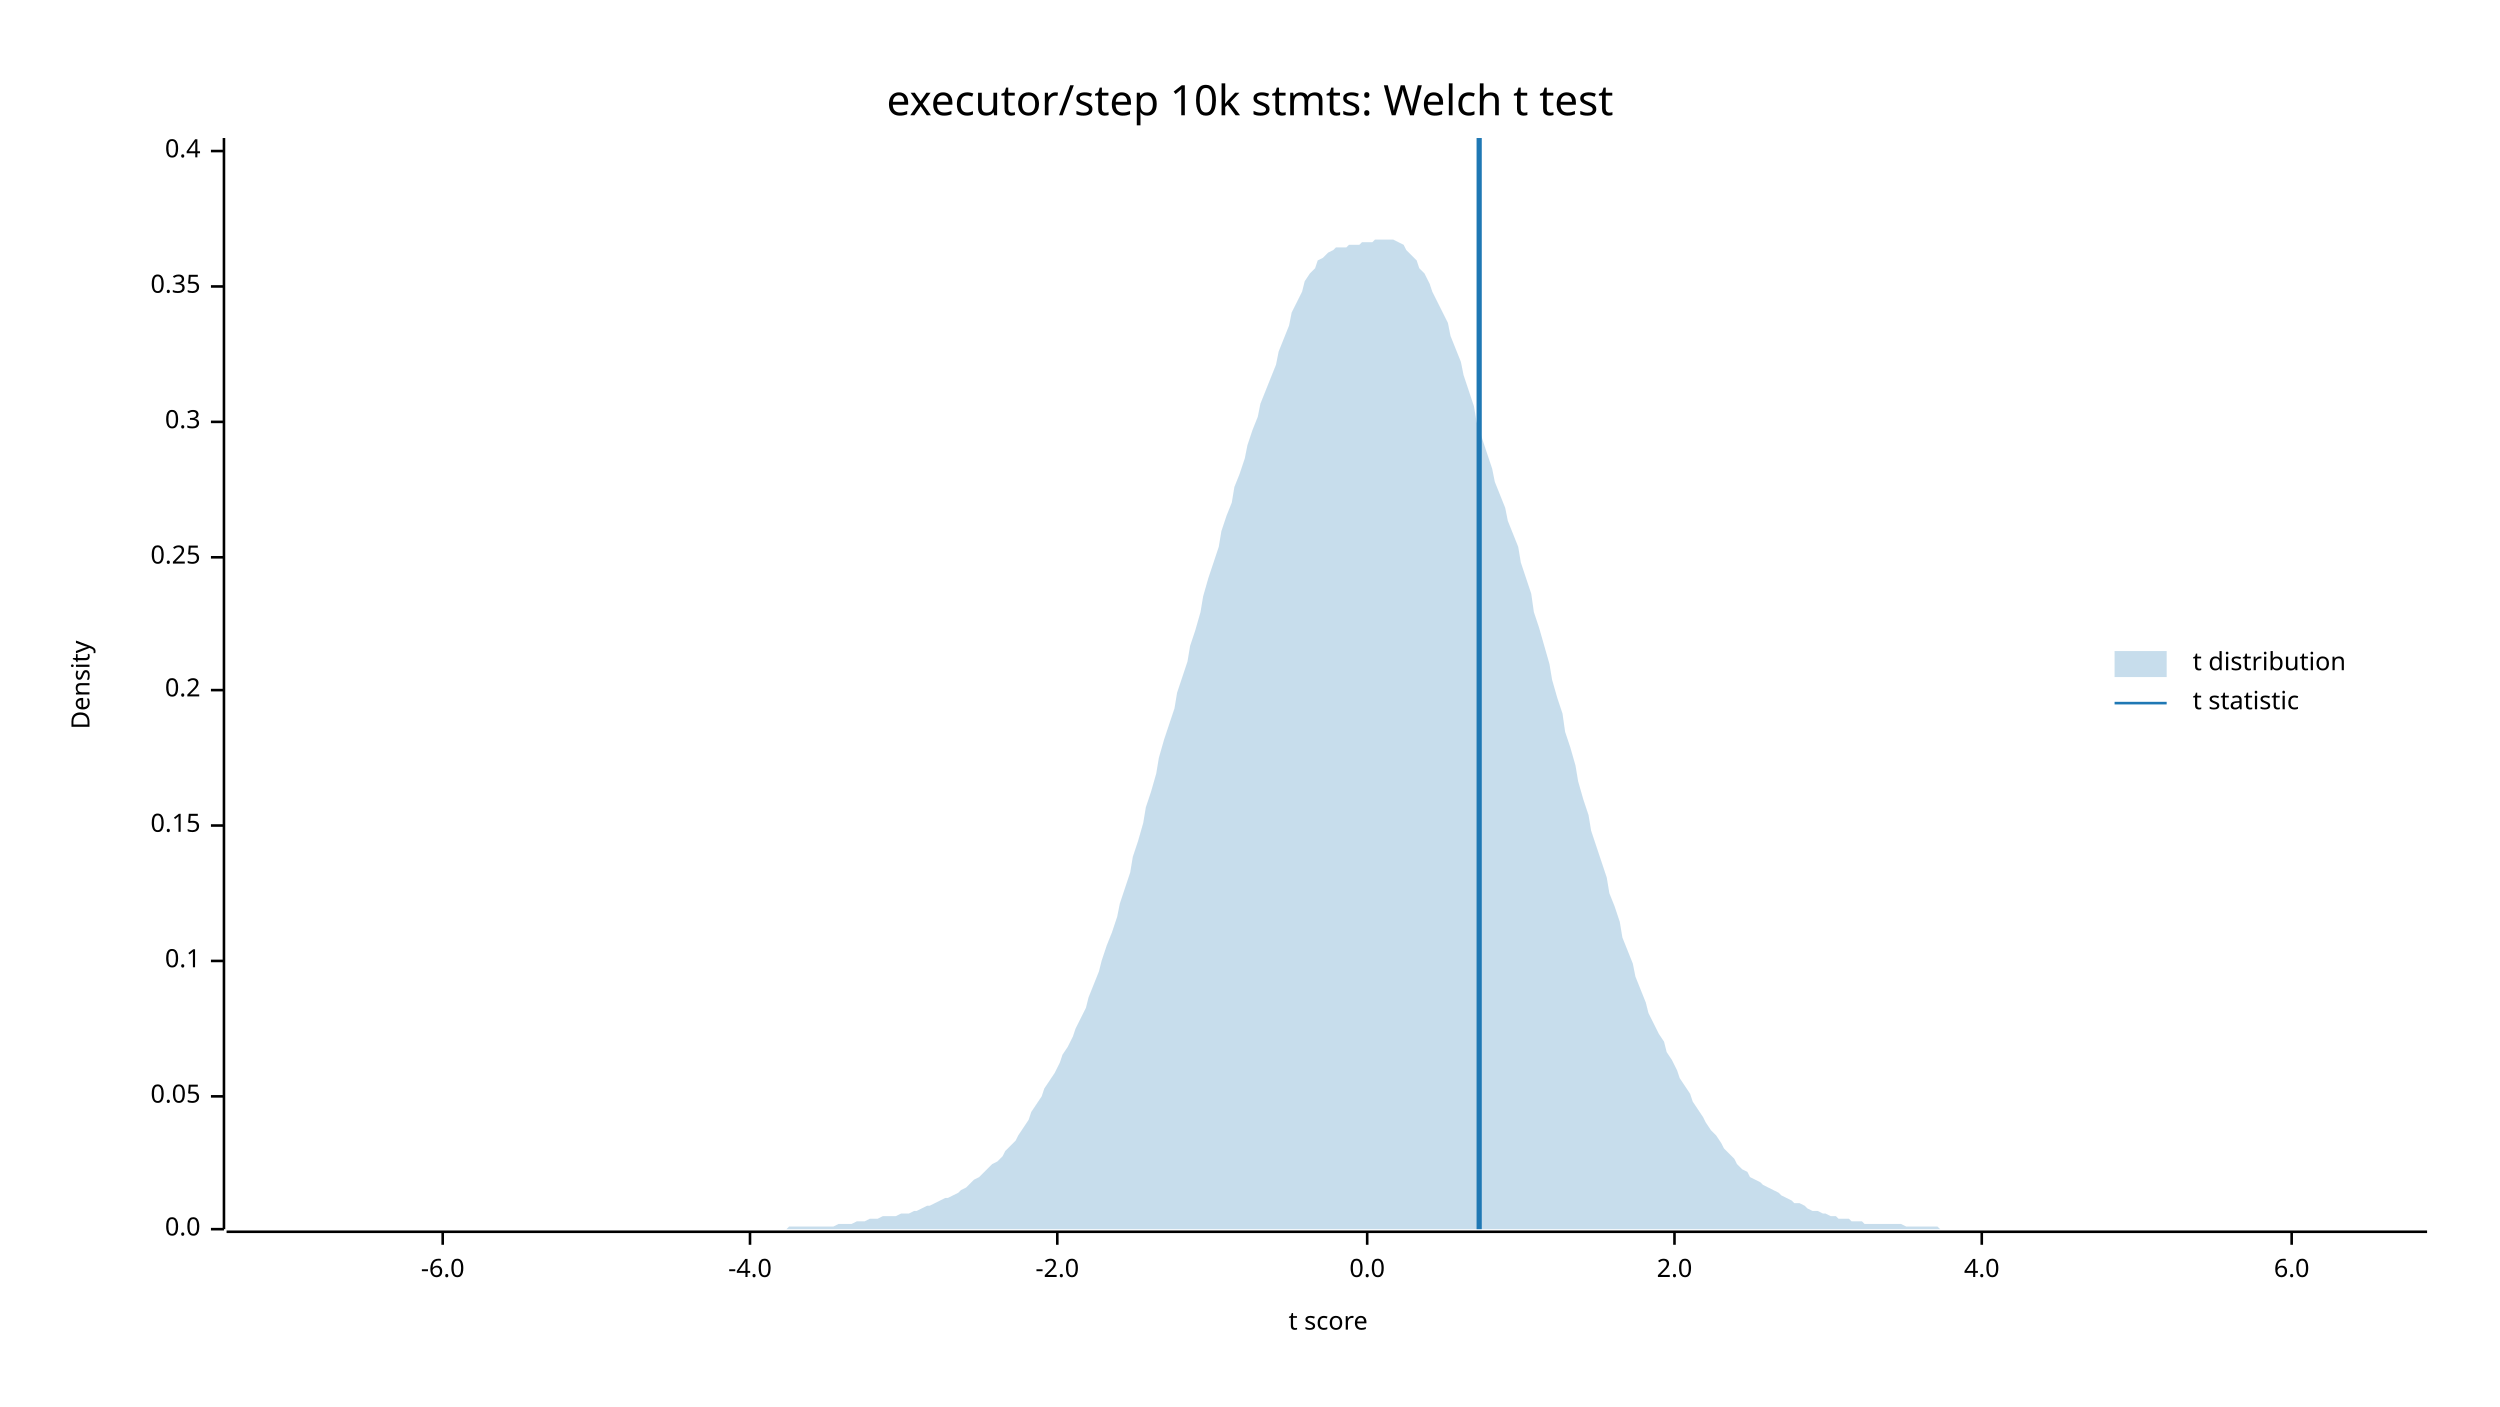
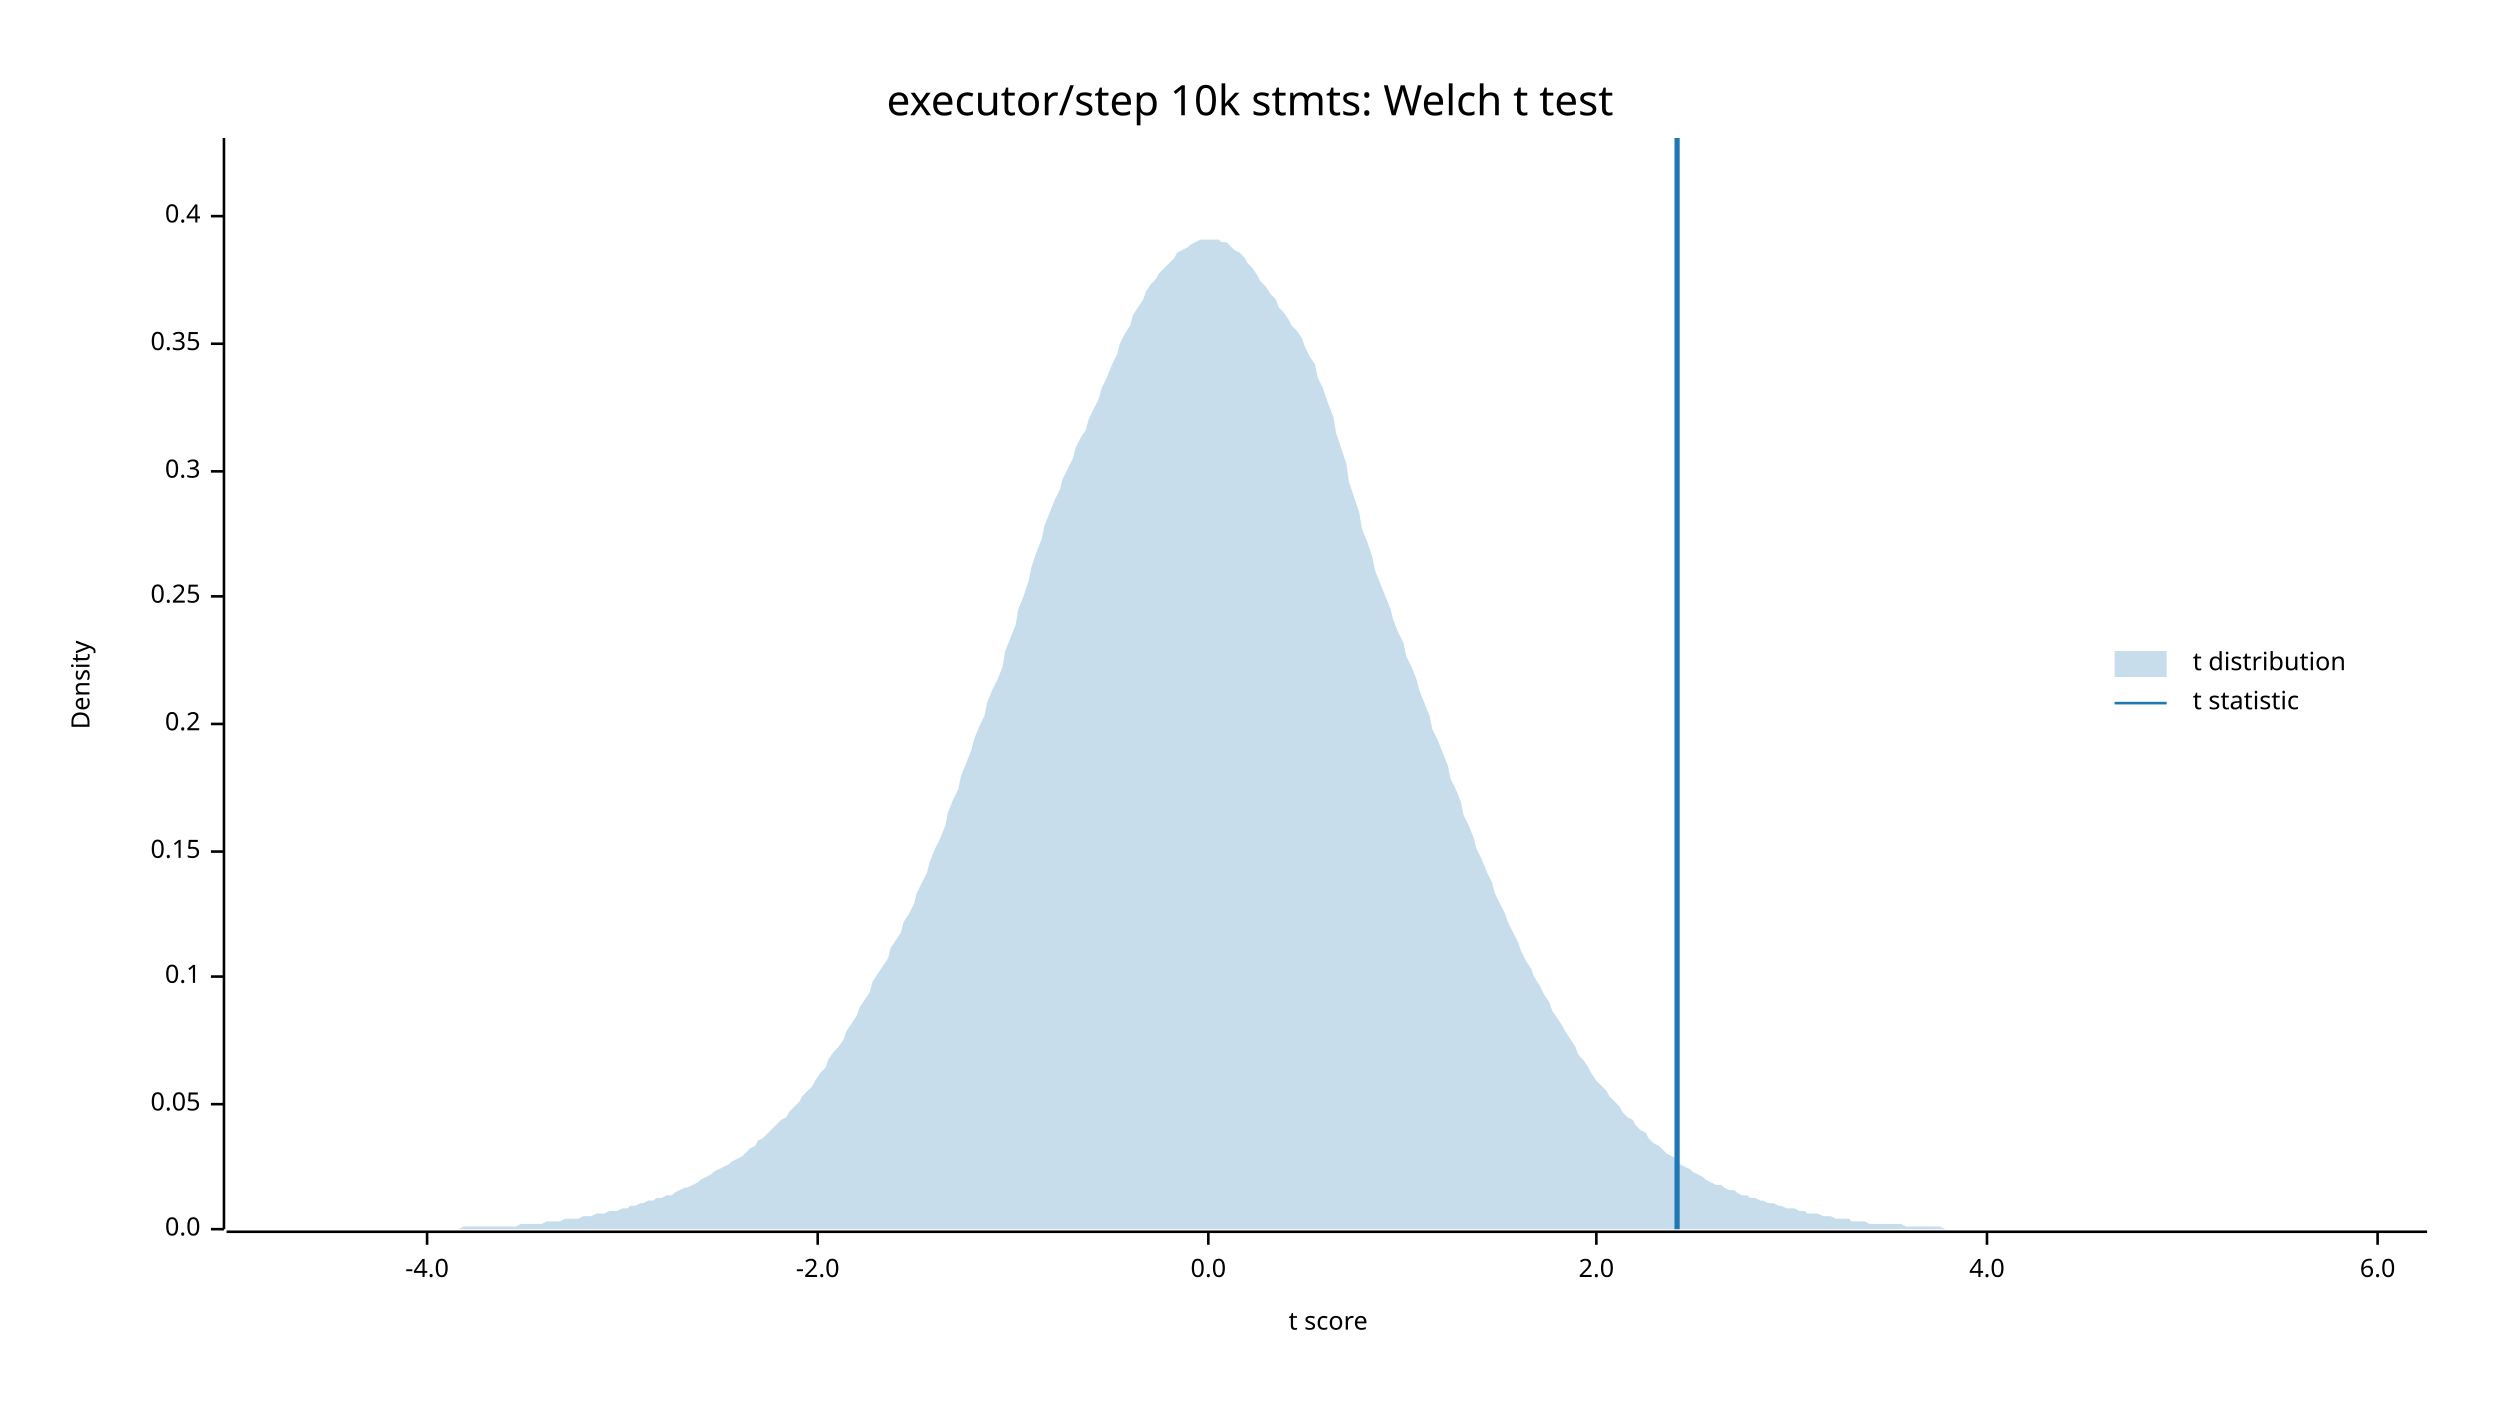
<svg xmlns="http://www.w3.org/2000/svg" width="960" height="540" viewBox="0 0 960 540">
  <text x="480" y="32" dy="0.76em" text-anchor="middle" font-family="sans-serif" font-size="16.129" opacity="1" fill="#000000">
executor/step 10k stmts: Welch t test
</text>
  <text x="27" y="263" dy="0.76em" text-anchor="middle" font-family="sans-serif" font-size="9.677" opacity="1" fill="#000000" transform="rotate(270, 27, 263)">
Density
</text>
  <text x="510" y="513" dy="-0.5ex" text-anchor="middle" font-family="sans-serif" font-size="9.677" opacity="1" fill="#000000">
t score
</text>
  <polyline fill="none" opacity="1" stroke="#000000" stroke-width="1" points="86,53 86,472 " />
  <text x="77" y="472" dy="0.5ex" text-anchor="end" font-family="sans-serif" font-size="9.677" opacity="1" fill="#000000">
0.0
</text>
  <polyline fill="none" opacity="1" stroke="#000000" stroke-width="1" points="81,472 86,472 " />
-   <text x="77" y="421" dy="0.5ex" text-anchor="end" font-family="sans-serif" font-size="9.677" opacity="1" fill="#000000">
+   <text x="77" y="424" dy="0.5ex" text-anchor="end" font-family="sans-serif" font-size="9.677" opacity="1" fill="#000000">
0.05
</text>
-   <polyline fill="none" opacity="1" stroke="#000000" stroke-width="1" points="81,421 86,421 " />
-   <text x="77" y="369" dy="0.5ex" text-anchor="end" font-family="sans-serif" font-size="9.677" opacity="1" fill="#000000">
+   <polyline fill="none" opacity="1" stroke="#000000" stroke-width="1" points="81,424 86,424 " />
+   <text x="77" y="375" dy="0.5ex" text-anchor="end" font-family="sans-serif" font-size="9.677" opacity="1" fill="#000000">
0.1
</text>
-   <polyline fill="none" opacity="1" stroke="#000000" stroke-width="1" points="81,369 86,369 " />
-   <text x="77" y="317" dy="0.5ex" text-anchor="end" font-family="sans-serif" font-size="9.677" opacity="1" fill="#000000">
+   <polyline fill="none" opacity="1" stroke="#000000" stroke-width="1" points="81,375 86,375 " />
+   <text x="77" y="327" dy="0.5ex" text-anchor="end" font-family="sans-serif" font-size="9.677" opacity="1" fill="#000000">
0.15
</text>
-   <polyline fill="none" opacity="1" stroke="#000000" stroke-width="1" points="81,317 86,317 " />
-   <text x="77" y="265" dy="0.5ex" text-anchor="end" font-family="sans-serif" font-size="9.677" opacity="1" fill="#000000">
+   <polyline fill="none" opacity="1" stroke="#000000" stroke-width="1" points="81,327 86,327 " />
+   <text x="77" y="278" dy="0.5ex" text-anchor="end" font-family="sans-serif" font-size="9.677" opacity="1" fill="#000000">
0.2
</text>
-   <polyline fill="none" opacity="1" stroke="#000000" stroke-width="1" points="81,265 86,265 " />
-   <text x="77" y="214" dy="0.5ex" text-anchor="end" font-family="sans-serif" font-size="9.677" opacity="1" fill="#000000">
+   <polyline fill="none" opacity="1" stroke="#000000" stroke-width="1" points="81,278 86,278 " />
+   <text x="77" y="229" dy="0.5ex" text-anchor="end" font-family="sans-serif" font-size="9.677" opacity="1" fill="#000000">
0.25
</text>
-   <polyline fill="none" opacity="1" stroke="#000000" stroke-width="1" points="81,214 86,214 " />
-   <text x="77" y="162" dy="0.5ex" text-anchor="end" font-family="sans-serif" font-size="9.677" opacity="1" fill="#000000">
+   <polyline fill="none" opacity="1" stroke="#000000" stroke-width="1" points="81,229 86,229 " />
+   <text x="77" y="181" dy="0.5ex" text-anchor="end" font-family="sans-serif" font-size="9.677" opacity="1" fill="#000000">
0.3
</text>
-   <polyline fill="none" opacity="1" stroke="#000000" stroke-width="1" points="81,162 86,162 " />
-   <text x="77" y="110" dy="0.5ex" text-anchor="end" font-family="sans-serif" font-size="9.677" opacity="1" fill="#000000">
+   <polyline fill="none" opacity="1" stroke="#000000" stroke-width="1" points="81,181 86,181 " />
+   <text x="77" y="132" dy="0.5ex" text-anchor="end" font-family="sans-serif" font-size="9.677" opacity="1" fill="#000000">
0.35
</text>
-   <polyline fill="none" opacity="1" stroke="#000000" stroke-width="1" points="81,110 86,110 " />
-   <text x="77" y="58" dy="0.5ex" text-anchor="end" font-family="sans-serif" font-size="9.677" opacity="1" fill="#000000">
+   <polyline fill="none" opacity="1" stroke="#000000" stroke-width="1" points="81,132 86,132 " />
+   <text x="77" y="83" dy="0.5ex" text-anchor="end" font-family="sans-serif" font-size="9.677" opacity="1" fill="#000000">
0.4
</text>
-   <polyline fill="none" opacity="1" stroke="#000000" stroke-width="1" points="81,58 86,58 " />
+   <polyline fill="none" opacity="1" stroke="#000000" stroke-width="1" points="81,83 86,83 " />
  <polyline fill="none" opacity="1" stroke="#000000" stroke-width="1" points="87,473 932,473 " />
-   <text x="170" y="483" dy="0.76em" text-anchor="middle" font-family="sans-serif" font-size="9.677" opacity="1" fill="#000000">
- -6.0
- </text>
-   <polyline fill="none" opacity="1" stroke="#000000" stroke-width="1" points="170,473 170,478 " />
-   <text x="288" y="483" dy="0.76em" text-anchor="middle" font-family="sans-serif" font-size="9.677" opacity="1" fill="#000000">
+   <text x="164" y="483" dy="0.76em" text-anchor="middle" font-family="sans-serif" font-size="9.677" opacity="1" fill="#000000">
-4.0
</text>
-   <polyline fill="none" opacity="1" stroke="#000000" stroke-width="1" points="288,473 288,478 " />
-   <text x="406" y="483" dy="0.76em" text-anchor="middle" font-family="sans-serif" font-size="9.677" opacity="1" fill="#000000">
+   <polyline fill="none" opacity="1" stroke="#000000" stroke-width="1" points="164,473 164,478 " />
+   <text x="314" y="483" dy="0.76em" text-anchor="middle" font-family="sans-serif" font-size="9.677" opacity="1" fill="#000000">
-2.0
</text>
-   <polyline fill="none" opacity="1" stroke="#000000" stroke-width="1" points="406,473 406,478 " />
-   <text x="525" y="483" dy="0.76em" text-anchor="middle" font-family="sans-serif" font-size="9.677" opacity="1" fill="#000000">
+   <polyline fill="none" opacity="1" stroke="#000000" stroke-width="1" points="314,473 314,478 " />
+   <text x="464" y="483" dy="0.76em" text-anchor="middle" font-family="sans-serif" font-size="9.677" opacity="1" fill="#000000">
0.0
</text>
-   <polyline fill="none" opacity="1" stroke="#000000" stroke-width="1" points="525,473 525,478 " />
-   <text x="643" y="483" dy="0.76em" text-anchor="middle" font-family="sans-serif" font-size="9.677" opacity="1" fill="#000000">
+   <polyline fill="none" opacity="1" stroke="#000000" stroke-width="1" points="464,473 464,478 " />
+   <text x="613" y="483" dy="0.76em" text-anchor="middle" font-family="sans-serif" font-size="9.677" opacity="1" fill="#000000">
2.0
</text>
-   <polyline fill="none" opacity="1" stroke="#000000" stroke-width="1" points="643,473 643,478 " />
-   <text x="761" y="483" dy="0.76em" text-anchor="middle" font-family="sans-serif" font-size="9.677" opacity="1" fill="#000000">
+   <polyline fill="none" opacity="1" stroke="#000000" stroke-width="1" points="613,473 613,478 " />
+   <text x="763" y="483" dy="0.76em" text-anchor="middle" font-family="sans-serif" font-size="9.677" opacity="1" fill="#000000">
4.0
</text>
-   <polyline fill="none" opacity="1" stroke="#000000" stroke-width="1" points="761,473 761,478 " />
-   <text x="880" y="483" dy="0.76em" text-anchor="middle" font-family="sans-serif" font-size="9.677" opacity="1" fill="#000000">
+   <polyline fill="none" opacity="1" stroke="#000000" stroke-width="1" points="763,473 763,478 " />
+   <text x="913" y="483" dy="0.76em" text-anchor="middle" font-family="sans-serif" font-size="9.677" opacity="1" fill="#000000">
6.0
</text>
-   <polyline fill="none" opacity="1" stroke="#000000" stroke-width="1" points="880,473 880,478 " />
-   <polygon opacity="0.25" fill="#1F78B4" points="87,472 88,472 90,472 92,472 93,472 95,472 97,472 98,472 100,472 102,472 103,472 105,472 107,472 109,472 110,472 112,472 114,472 115,472 117,472 119,472 120,472 122,472 124,472 125,472 127,472 129,472 131,472 132,472 134,472 136,472 137,472 139,472 141,472 142,472 144,472 146,472 147,472 149,472 151,472 153,472 154,472 156,472 158,472 159,472 161,472 163,472 164,472 166,472 168,472 169,472 171,472 173,472 175,472 176,472 178,472 180,472 181,472 183,472 185,472 186,472 188,472 190,472 191,472 193,472 195,472 197,472 198,472 200,472 202,472 203,472 205,472 207,472 208,472 210,472 212,472 214,472 215,472 217,472 219,472 220,472 222,472 224,472 225,472 227,472 229,472 230,472 232,472 234,472 236,472 237,472 239,472 241,472 242,472 244,472 246,472 247,472 249,472 251,472 252,472 254,472 256,472 258,472 259,472 261,472 263,472 264,472 266,472 268,472 269,472 271,472 273,472 274,472 276,472 278,472 280,472 281,472 283,472 285,472 286,472 288,472 290,472 291,472 293,472 295,472 296,472 298,472 300,472 302,472 303,471 305,471 307,471 308,471 310,471 312,471 313,471 315,471 317,471 318,471 320,471 322,470 324,470 325,470 327,470 329,469 330,469 332,469 334,468 335,468 337,468 339,467 341,467 342,467 344,467 346,466 347,466 349,466 351,465 352,465 354,464 356,463 357,463 359,462 361,461 363,460 364,460 366,459 368,458 369,457 371,456 373,454 374,453 376,452 378,450 379,449 381,447 383,446 385,444 386,442 388,440 390,438 391,436 393,433 395,430 396,427 398,424 400,421 401,418 403,415 405,412 407,408 408,405 410,402 412,398 413,395 415,391 417,387 418,383 420,378 422,373 423,369 425,363 427,358 429,352 430,347 432,341 434,335 435,329 437,323 439,316 440,310 442,304 444,297 445,291 447,284 449,278 451,272 452,266 454,260 456,254 457,248 459,242 461,235 462,229 464,222 466,216 468,210 469,204 471,198 473,193 474,187 476,182 478,176 479,171 481,165 483,160 484,155 486,150 488,145 490,140 491,135 493,130 495,125 496,120 498,116 500,112 501,108 503,105 505,103 506,100 508,99 510,97 512,96 513,95 515,95 517,95 518,94 520,94 522,94 523,93 525,93 527,93 528,92 530,92 532,92 534,92 535,92 537,93 539,94 540,96 542,98 544,100 545,103 547,105 549,109 550,112 552,116 554,120 556,124 557,129 559,134 561,139 562,144 564,150 566,156 567,162 569,168 571,174 573,180 574,185 576,190 578,195 579,200 581,205 583,210 584,216 586,222 588,228 589,235 591,241 593,248 595,255 596,261 598,268 600,274 601,281 603,287 605,294 606,300 608,307 610,313 611,319 613,325 615,331 617,337 618,343 620,348 622,354 623,360 625,365 627,370 628,375 630,380 632,385 633,389 635,393 637,397 639,400 640,404 642,407 644,411 645,414 647,417 649,420 650,423 652,426 654,429 655,431 657,434 659,436 661,439 662,441 664,443 666,445 667,447 669,449 671,450 672,452 674,453 676,454 677,455 679,456 681,457 683,458 684,459 686,460 688,461 689,462 691,462 693,463 694,464 696,465 698,465 700,466 701,466 703,467 705,467 706,468 708,468 710,468 711,469 713,469 715,469 716,470 718,470 720,470 722,470 723,470 725,470 727,470 728,470 730,470 732,471 733,471 735,471 737,471 738,471 740,471 742,471 744,471 745,472 747,472 749,472 750,472 752,472 754,472 755,472 757,472 759,472 760,472 762,472 764,472 766,472 767,472 769,472 771,472 772,472 774,472 776,472 777,472 779,472 781,472 782,472 784,472 786,472 788,472 789,472 791,472 793,472 794,472 796,472 798,472 799,472 801,472 803,472 804,472 806,472 808,472 810,472 811,472 813,472 815,472 816,472 818,472 820,472 821,472 823,472 825,472 827,472 828,472 830,472 832,472 833,472 835,472 837,472 838,472 840,472 842,472 843,472 845,472 847,472 849,472 850,472 852,472 854,472 855,472 857,472 859,472 860,472 862,472 864,472 865,472 867,472 869,472 871,472 872,472 874,472 876,472 877,472 879,472 881,472 882,472 884,472 886,472 887,472 889,472 891,472 893,472 894,472 896,472 898,472 899,472 901,472 903,472 904,472 906,472 908,472 909,472 911,472 913,472 915,472 916,472 918,472 920,472 921,472 923,472 925,472 926,472 928,472 930,472 932,472 932,472 87,472 " />
-   <polyline fill="none" opacity="1" stroke="#1F78B4" stroke-width="2" points="568,472 568,53 " />
+   <polyline fill="none" opacity="1" stroke="#000000" stroke-width="1" points="913,473 913,478 " />
+   <polygon opacity="0.25" fill="#1F78B4" points="87,472 88,472 90,472 92,472 93,472 95,472 97,472 98,472 100,472 102,472 103,472 105,472 107,472 109,472 110,472 112,472 114,472 115,472 117,472 119,472 120,472 122,472 124,472 125,472 127,472 129,472 131,472 132,472 134,472 136,472 137,472 139,472 141,472 142,472 144,472 146,472 147,472 149,472 151,472 153,472 154,472 156,472 158,472 159,472 161,472 163,472 164,472 166,472 168,472 169,472 171,472 173,472 175,472 176,472 178,471 180,471 181,471 183,471 185,471 186,471 188,471 190,471 191,471 193,471 195,471 197,471 198,471 200,470 202,470 203,470 205,470 207,470 208,470 210,469 212,469 214,469 215,469 217,468 219,468 220,468 222,468 224,467 225,467 227,467 229,466 230,466 232,466 234,465 236,465 237,465 239,464 241,464 242,463 244,463 246,462 247,462 249,461 251,461 252,460 254,460 256,459 258,459 259,458 261,457 263,456 264,456 266,455 268,454 269,453 271,452 273,451 274,450 276,449 278,448 280,447 281,446 283,445 285,444 286,443 288,441 290,440 291,438 293,437 295,435 296,434 298,432 300,430 302,429 303,427 305,425 307,423 308,421 310,419 312,417 313,415 315,412 317,410 318,407 320,404 322,402 324,399 325,396 327,393 329,390 330,387 332,384 334,381 335,377 337,374 339,371 341,368 342,364 344,361 346,358 347,354 349,351 351,347 352,343 354,339 356,335 357,331 359,326 361,322 363,317 364,312 366,307 368,303 369,298 371,293 373,288 374,284 376,279 378,275 379,270 381,265 383,261 385,256 386,250 388,245 390,240 391,234 393,229 395,223 396,218 398,212 400,207 401,202 403,197 405,192 407,188 408,184 410,180 412,176 413,172 415,168 417,165 418,161 420,157 422,153 423,149 425,145 427,140 429,136 430,132 432,128 434,125 435,121 437,118 439,115 440,112 442,109 444,107 445,105 447,103 449,101 451,99 452,97 454,96 456,95 457,94 459,93 461,92 462,92 464,92 466,92 468,92 469,93 471,93 473,95 474,96 476,97 478,99 479,101 481,103 483,106 484,108 486,110 488,113 490,115 491,118 493,120 495,123 496,125 498,127 500,130 501,133 503,137 505,140 506,145 508,149 510,155 512,160 513,166 515,172 517,178 518,185 520,191 522,197 523,203 525,208 527,214 528,219 530,224 532,229 534,234 535,238 537,243 539,247 540,252 542,256 544,261 545,265 547,270 549,275 550,280 552,284 554,289 556,294 557,299 559,303 561,308 562,313 564,317 566,322 567,326 569,330 571,335 573,339 574,343 576,347 578,351 579,354 581,358 583,362 584,365 586,369 588,372 589,375 591,378 593,382 595,385 596,388 598,391 600,394 601,396 603,399 605,402 606,405 608,407 610,410 611,412 613,415 615,417 617,419 618,421 620,423 622,425 623,427 625,429 627,430 628,432 630,434 632,435 633,437 635,439 637,440 639,442 640,443 642,444 644,445 645,447 647,448 649,449 650,450 652,451 654,452 655,453 657,454 659,455 661,455 662,456 664,457 666,457 667,458 669,459 671,459 672,460 674,460 676,461 677,461 679,462 681,462 683,463 684,463 686,464 688,464 689,464 691,465 693,465 694,466 696,466 698,466 700,467 701,467 703,467 705,468 706,468 708,468 710,468 711,469 713,469 715,469 716,469 718,470 720,470 722,470 723,470 725,470 727,470 728,470 730,470 732,471 733,471 735,471 737,471 738,471 740,471 742,471 744,471 745,471 747,472 749,472 750,472 752,472 754,472 755,472 757,472 759,472 760,472 762,472 764,472 766,472 767,472 769,472 771,472 772,472 774,472 776,472 777,472 779,472 781,472 782,472 784,472 786,472 788,472 789,472 791,472 793,472 794,472 796,472 798,472 799,472 801,472 803,472 804,472 806,472 808,472 810,472 811,472 813,472 815,472 816,472 818,472 820,472 821,472 823,472 825,472 827,472 828,472 830,472 832,472 833,472 835,472 837,472 838,472 840,472 842,472 843,472 845,472 847,472 849,472 850,472 852,472 854,472 855,472 857,472 859,472 860,472 862,472 864,472 865,472 867,472 869,472 871,472 872,472 874,472 876,472 877,472 879,472 881,472 882,472 884,472 886,472 887,472 889,472 891,472 893,472 894,472 896,472 898,472 899,472 901,472 903,472 904,472 906,472 908,472 909,472 911,472 913,472 915,472 916,472 918,472 920,472 921,472 923,472 925,472 926,472 928,472 930,472 932,472 932,472 87,472 " />
+   <polyline fill="none" opacity="1" stroke="#1F78B4" stroke-width="2" points="644,472 644,53 " />
  <text x="842" y="250" dy="0.76em" text-anchor="start" font-family="sans-serif" font-size="9.677" opacity="1" fill="#000000">
t distribution
</text>
  <text x="842" y="265" dy="0.76em" text-anchor="start" font-family="sans-serif" font-size="9.677" opacity="1" fill="#000000">
t statistic
</text>
  <rect x="812" y="250" width="20" height="10" opacity="0.25" fill="#1F78B4" stroke="none" />
  <polyline fill="none" opacity="1" stroke="#1F78B4" stroke-width="1" points="812,270 832,270 " />
</svg>
